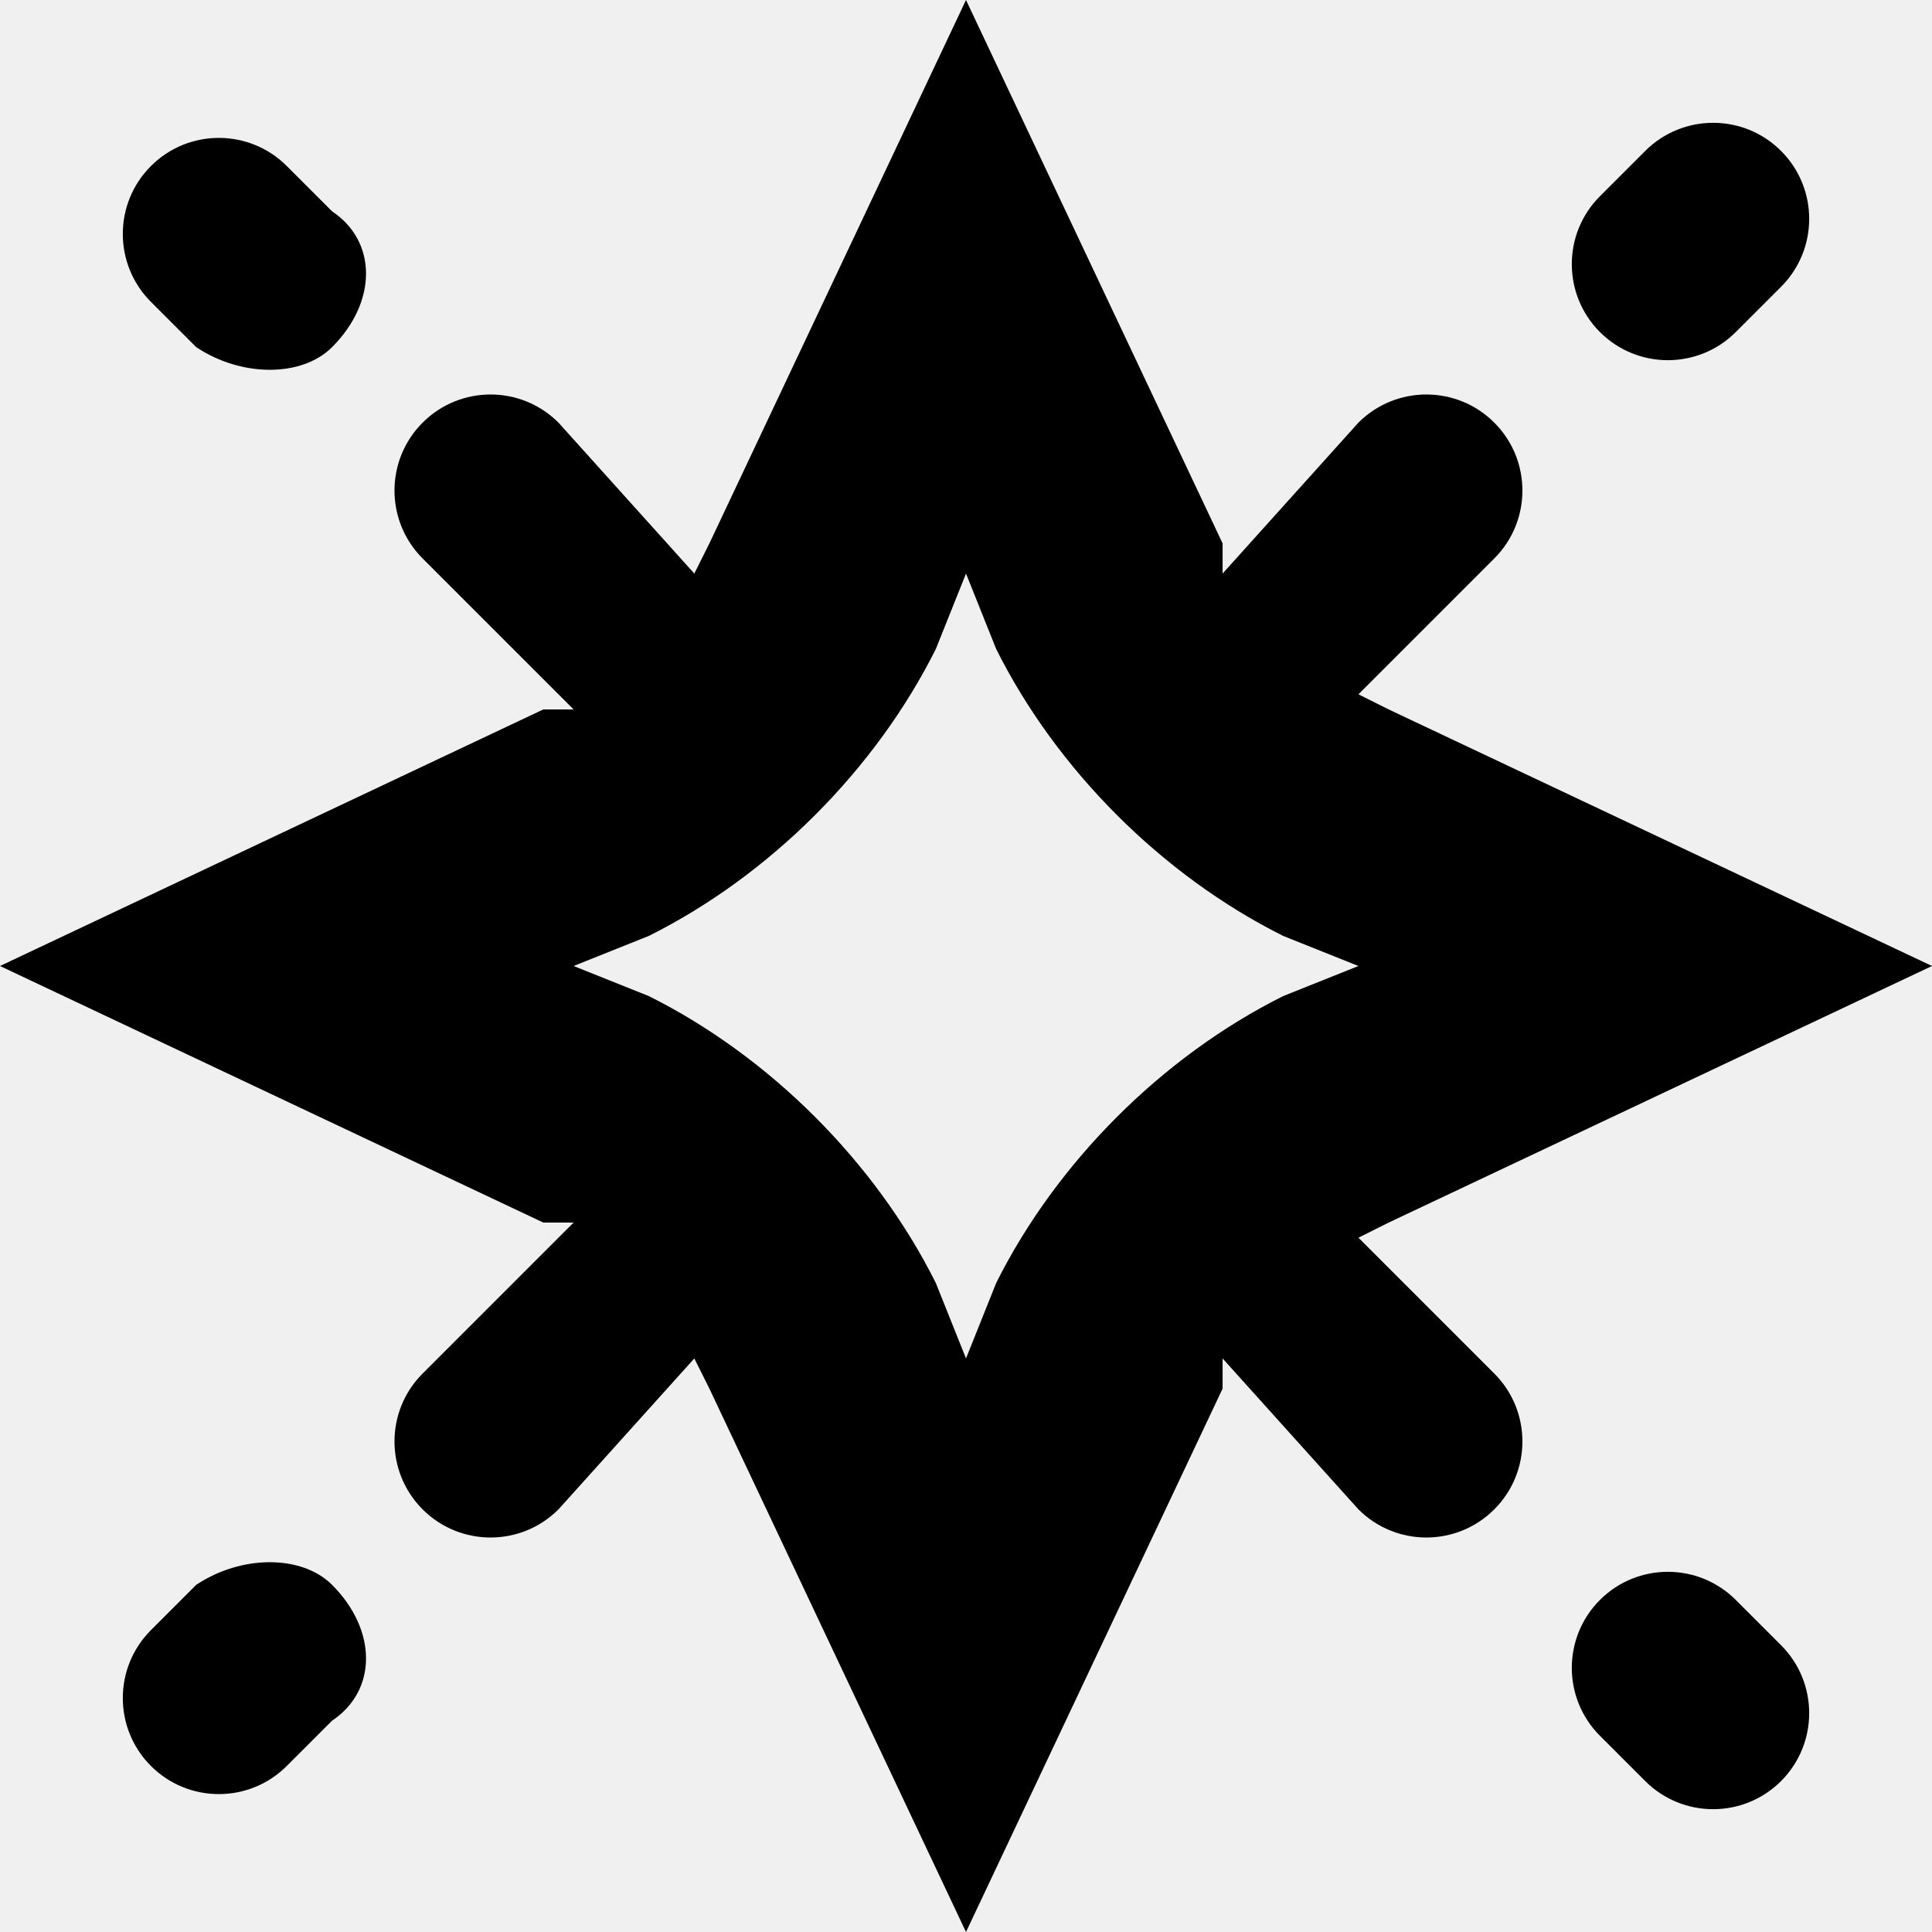
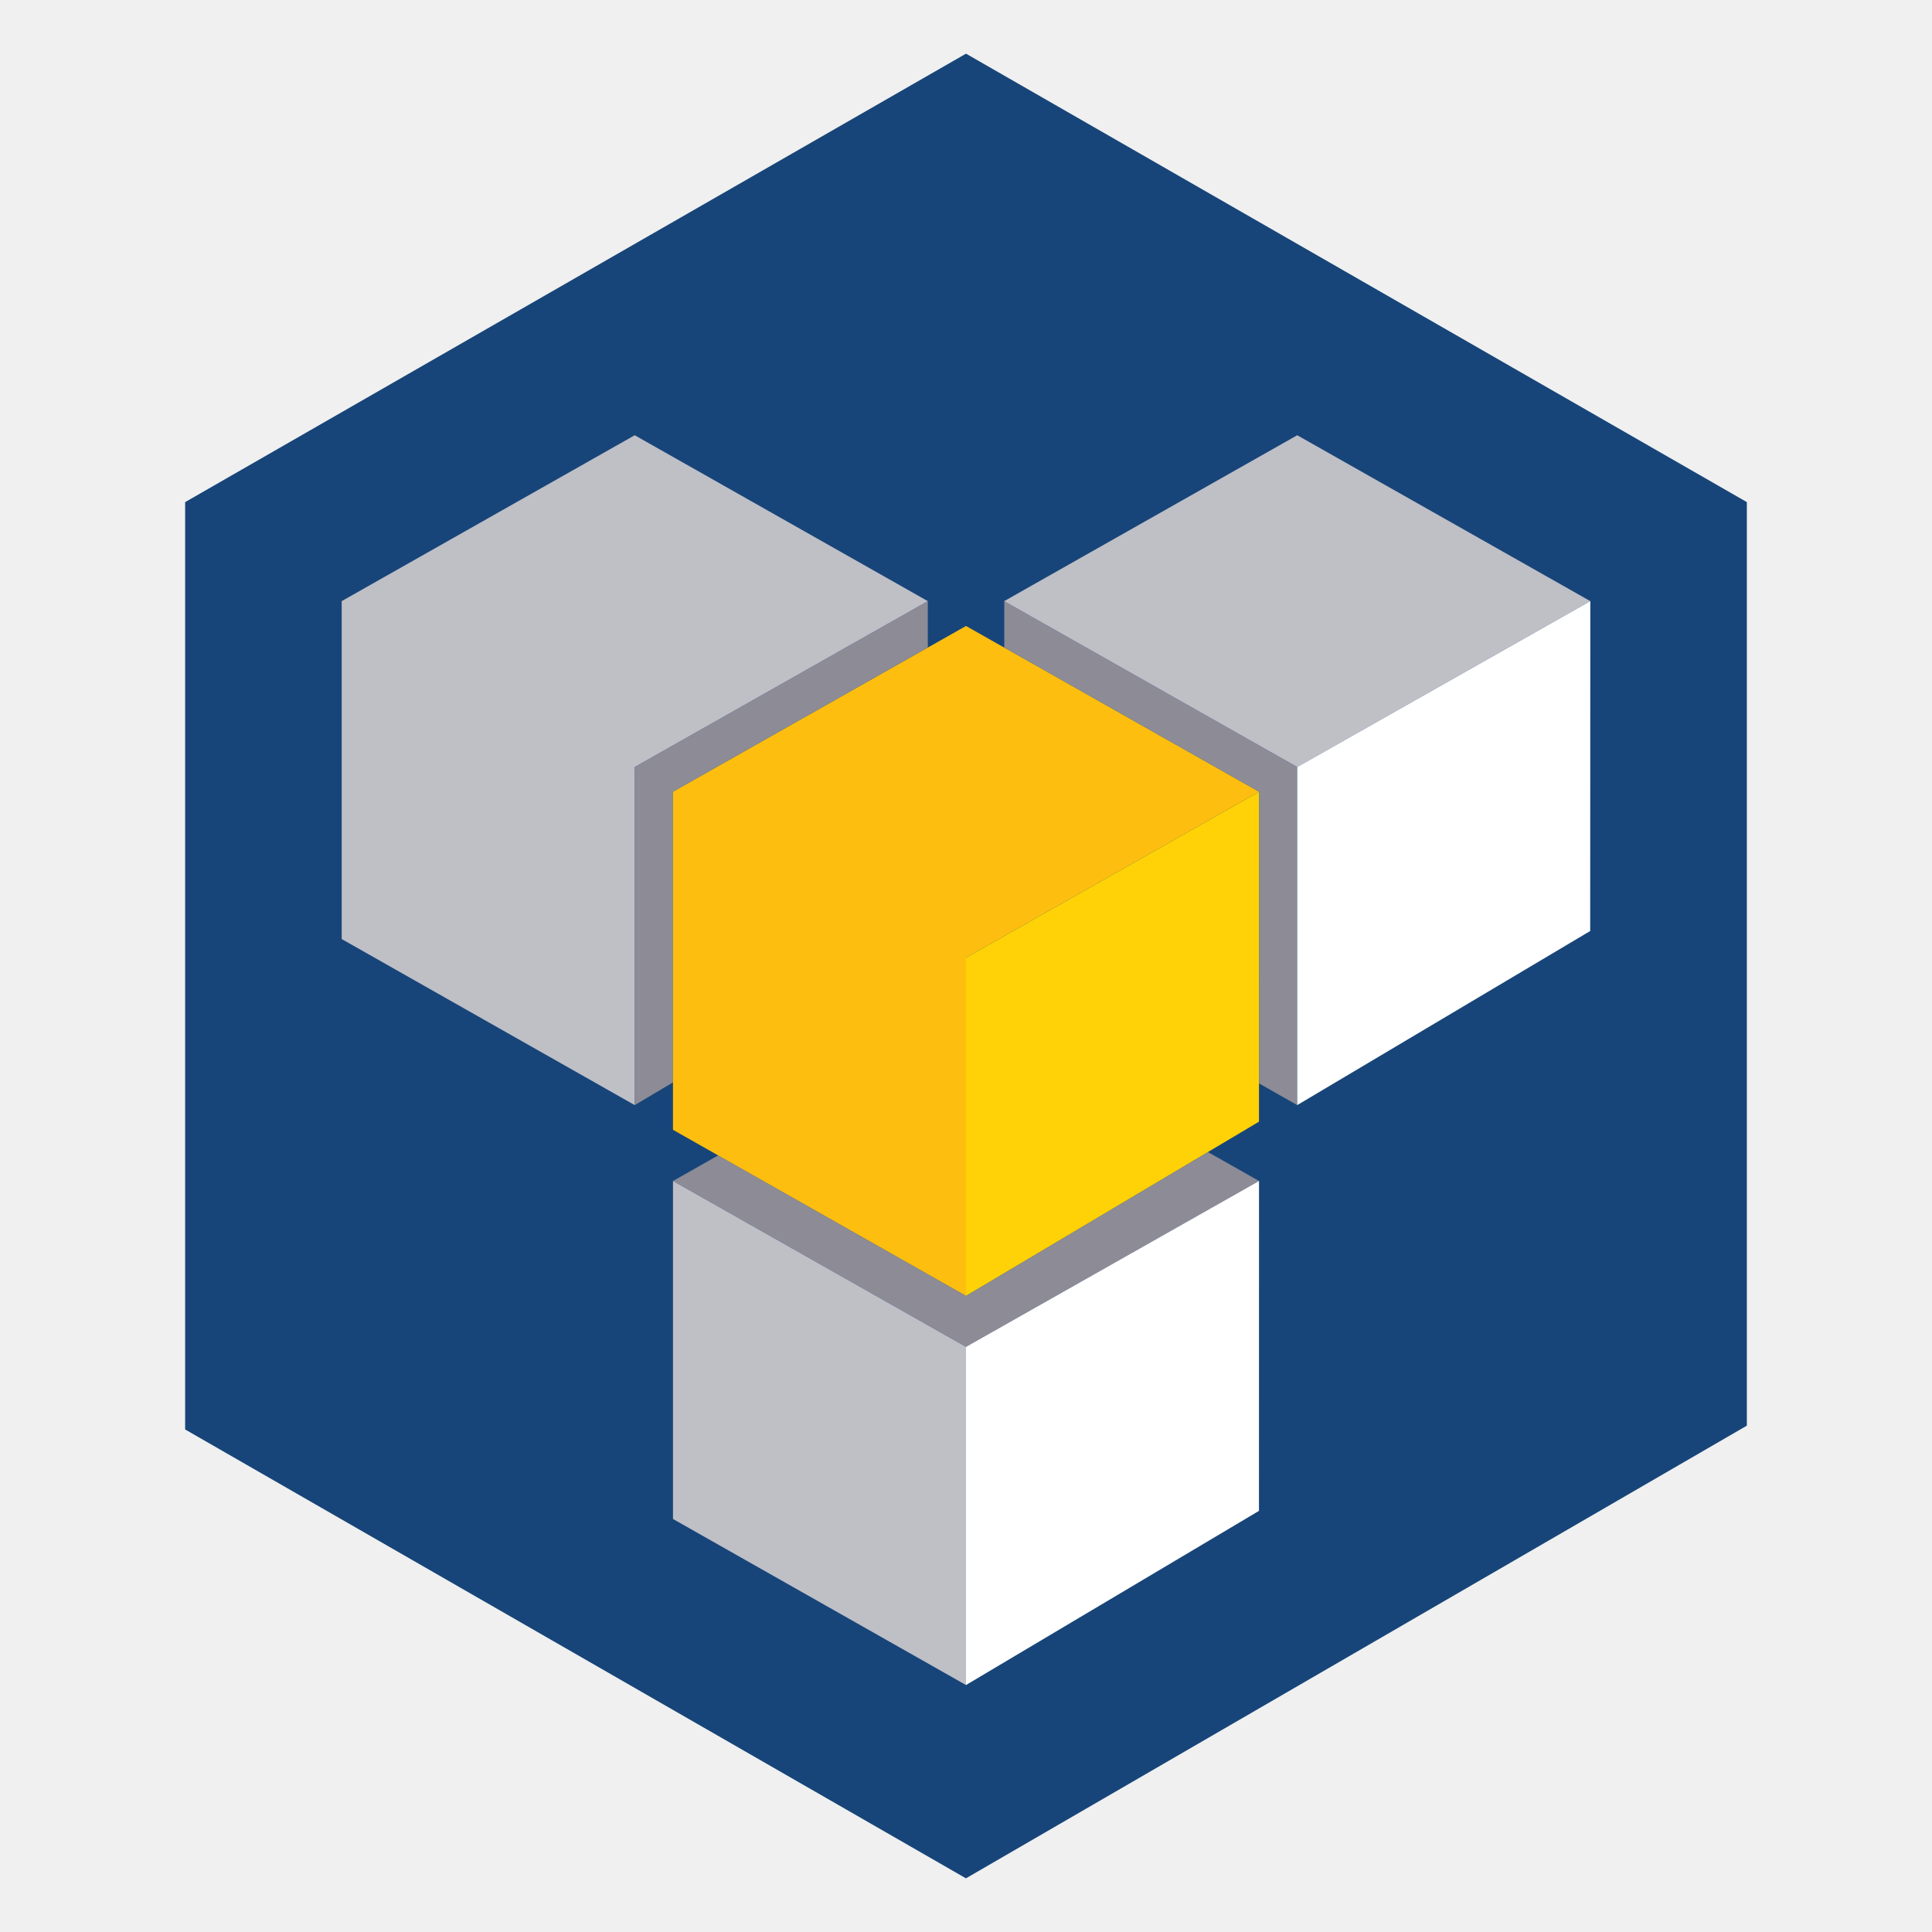
- <svg xmlns="http://www.w3.org/2000/svg" viewBox="0 0 128 128">
-   <path fill-rule="evenodd" d="M81 36 64 0 47 36l-1 2-9-10a6 6 0 0 0-9 9l10 10h-2L0 64l36 17h2L28 91a6 6 0 1 0 9 9l9-10 1 2 17 36 17-36v-2l9 10a6 6 0 1 0 9-9l-9-9 2-1 36-17-36-17-2-1 9-9a6 6 0 1 0-9-9l-9 10v-2Zm-17 2-2 5c-4 8-11 15-19 19l-5 2 5 2c8 4 15 11 19 19l2 5 2-5c4-8 11-15 19-19l5-2-5-2c-8-4-15-11-19-19l-2-5Z" clip-rule="evenodd" />
-   <path d="M118 19a6 6 0 0 0-9-9l-3 3a6 6 0 1 0 9 9l3-3Zm-96 4c-2 2-6 2-9 0l-3-3a6 6 0 1 1 9-9l3 3c3 2 3 6 0 9Zm0 82c-2-2-6-2-9 0l-3 3a6 6 0 1 0 9 9l3-3c3-2 3-6 0-9Zm96 4a6 6 0 0 1-9 9l-3-3a6 6 0 1 1 9-9l3 3Z" />
-   <style>path{fill:#000}@media (prefers-color-scheme:dark){path{fill:#fff}}</style>
+ <svg xmlns="http://www.w3.org/2000/svg" viewBox="0 0 360 360">
+   <defs>
+     <style>.cls-1{fill:#174579;}.cls-1,.cls-2,.cls-3,.cls-4,.cls-5,.cls-6{fill-rule:evenodd;}.cls-2{fill:#8c8b96;}.cls-3{fill:#bfbfc6;}.cls-4{fill:#febe10;}.cls-5{fill:#fed206;}.cls-6{fill:#fff;}</style>
+   </defs>
+   <g id="Triangles">
+     <polygon class="cls-1" points="179.99 350 34.5 266.36 34.5 93.56 180 10 325.5 93.56 325.5 265.65 179.99 350" />
+     <polygon class="cls-2" points="172.88 112.01 118.28 142.92 118.28 205.92 125.4 201.69 125.4 147.54 172.88 120.66 172.88 112.01" />
+     <polygon class="cls-2" points="187.13 112.01 187.13 120.67 234.61 147.54 234.6 201.88 241.72 205.92 241.72 142.92 187.13 112.01" />
+     <polyline class="cls-2" points="133.82 215.29 125.4 220.06 180 250.97 234.61 220.06 225.08 214.67 180 241.46" />
+     <polygon class="cls-3" points="118.27 205.92 63.67 174.98 63.67 112.01 118.27 81.1 172.88 112.01 118.27 142.92 118.27 205.92" />
+     <polygon class="cls-3" points="180 313.98 125.4 283.04 125.4 220.06 180 250.97 180 313.98" />
+     <polygon class="cls-3" points="187.12 112.01 241.72 81.1 296.33 112.01 241.72 142.92 187.12 112.01" />
+     <polygon class="cls-4" points="180 241.46 125.4 210.52 125.4 147.54 180 116.64 234.6 147.54 180 178.45 180 241.46" />
+     <polygon class="cls-5" points="234.6 147.54 180 178.45 180 241.46 234.59 209.01 234.6 147.54" />
+     <polygon class="cls-6" points="234.6 220.06 180 250.97 180 313.98 234.59 281.53 234.6 220.06" />
+     <polygon class="cls-6" points="296.33 112.01 241.72 142.92 241.72 205.92 296.31 173.48 296.33 112.01" />
+   </g>
</svg>
